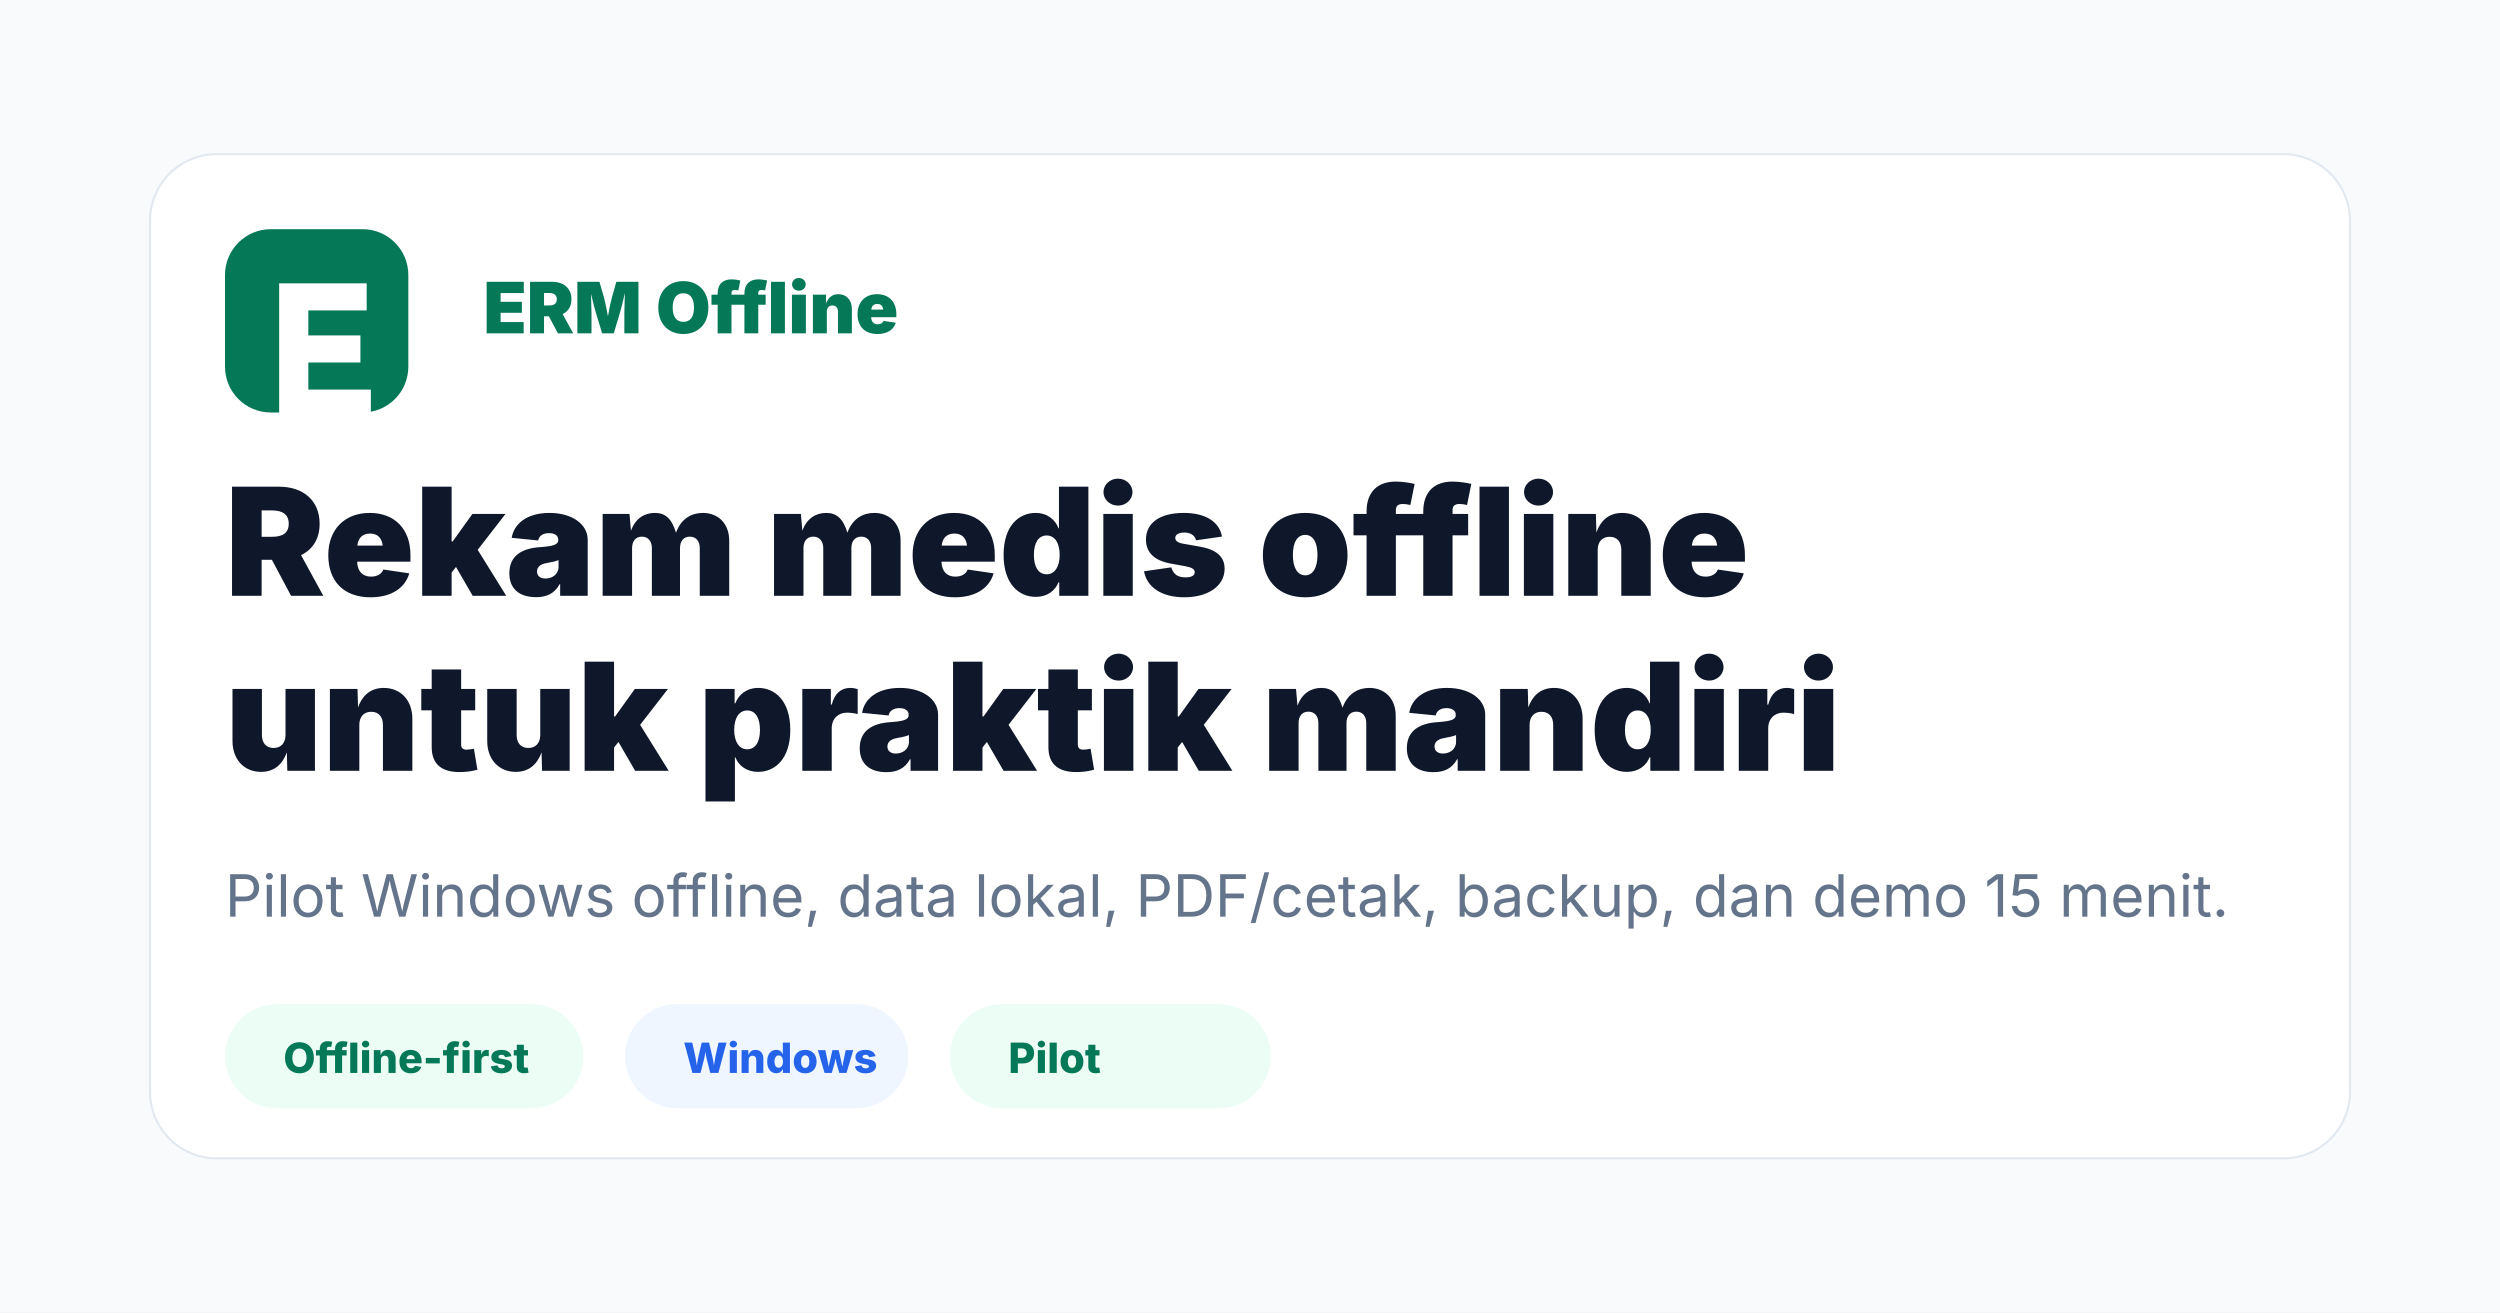
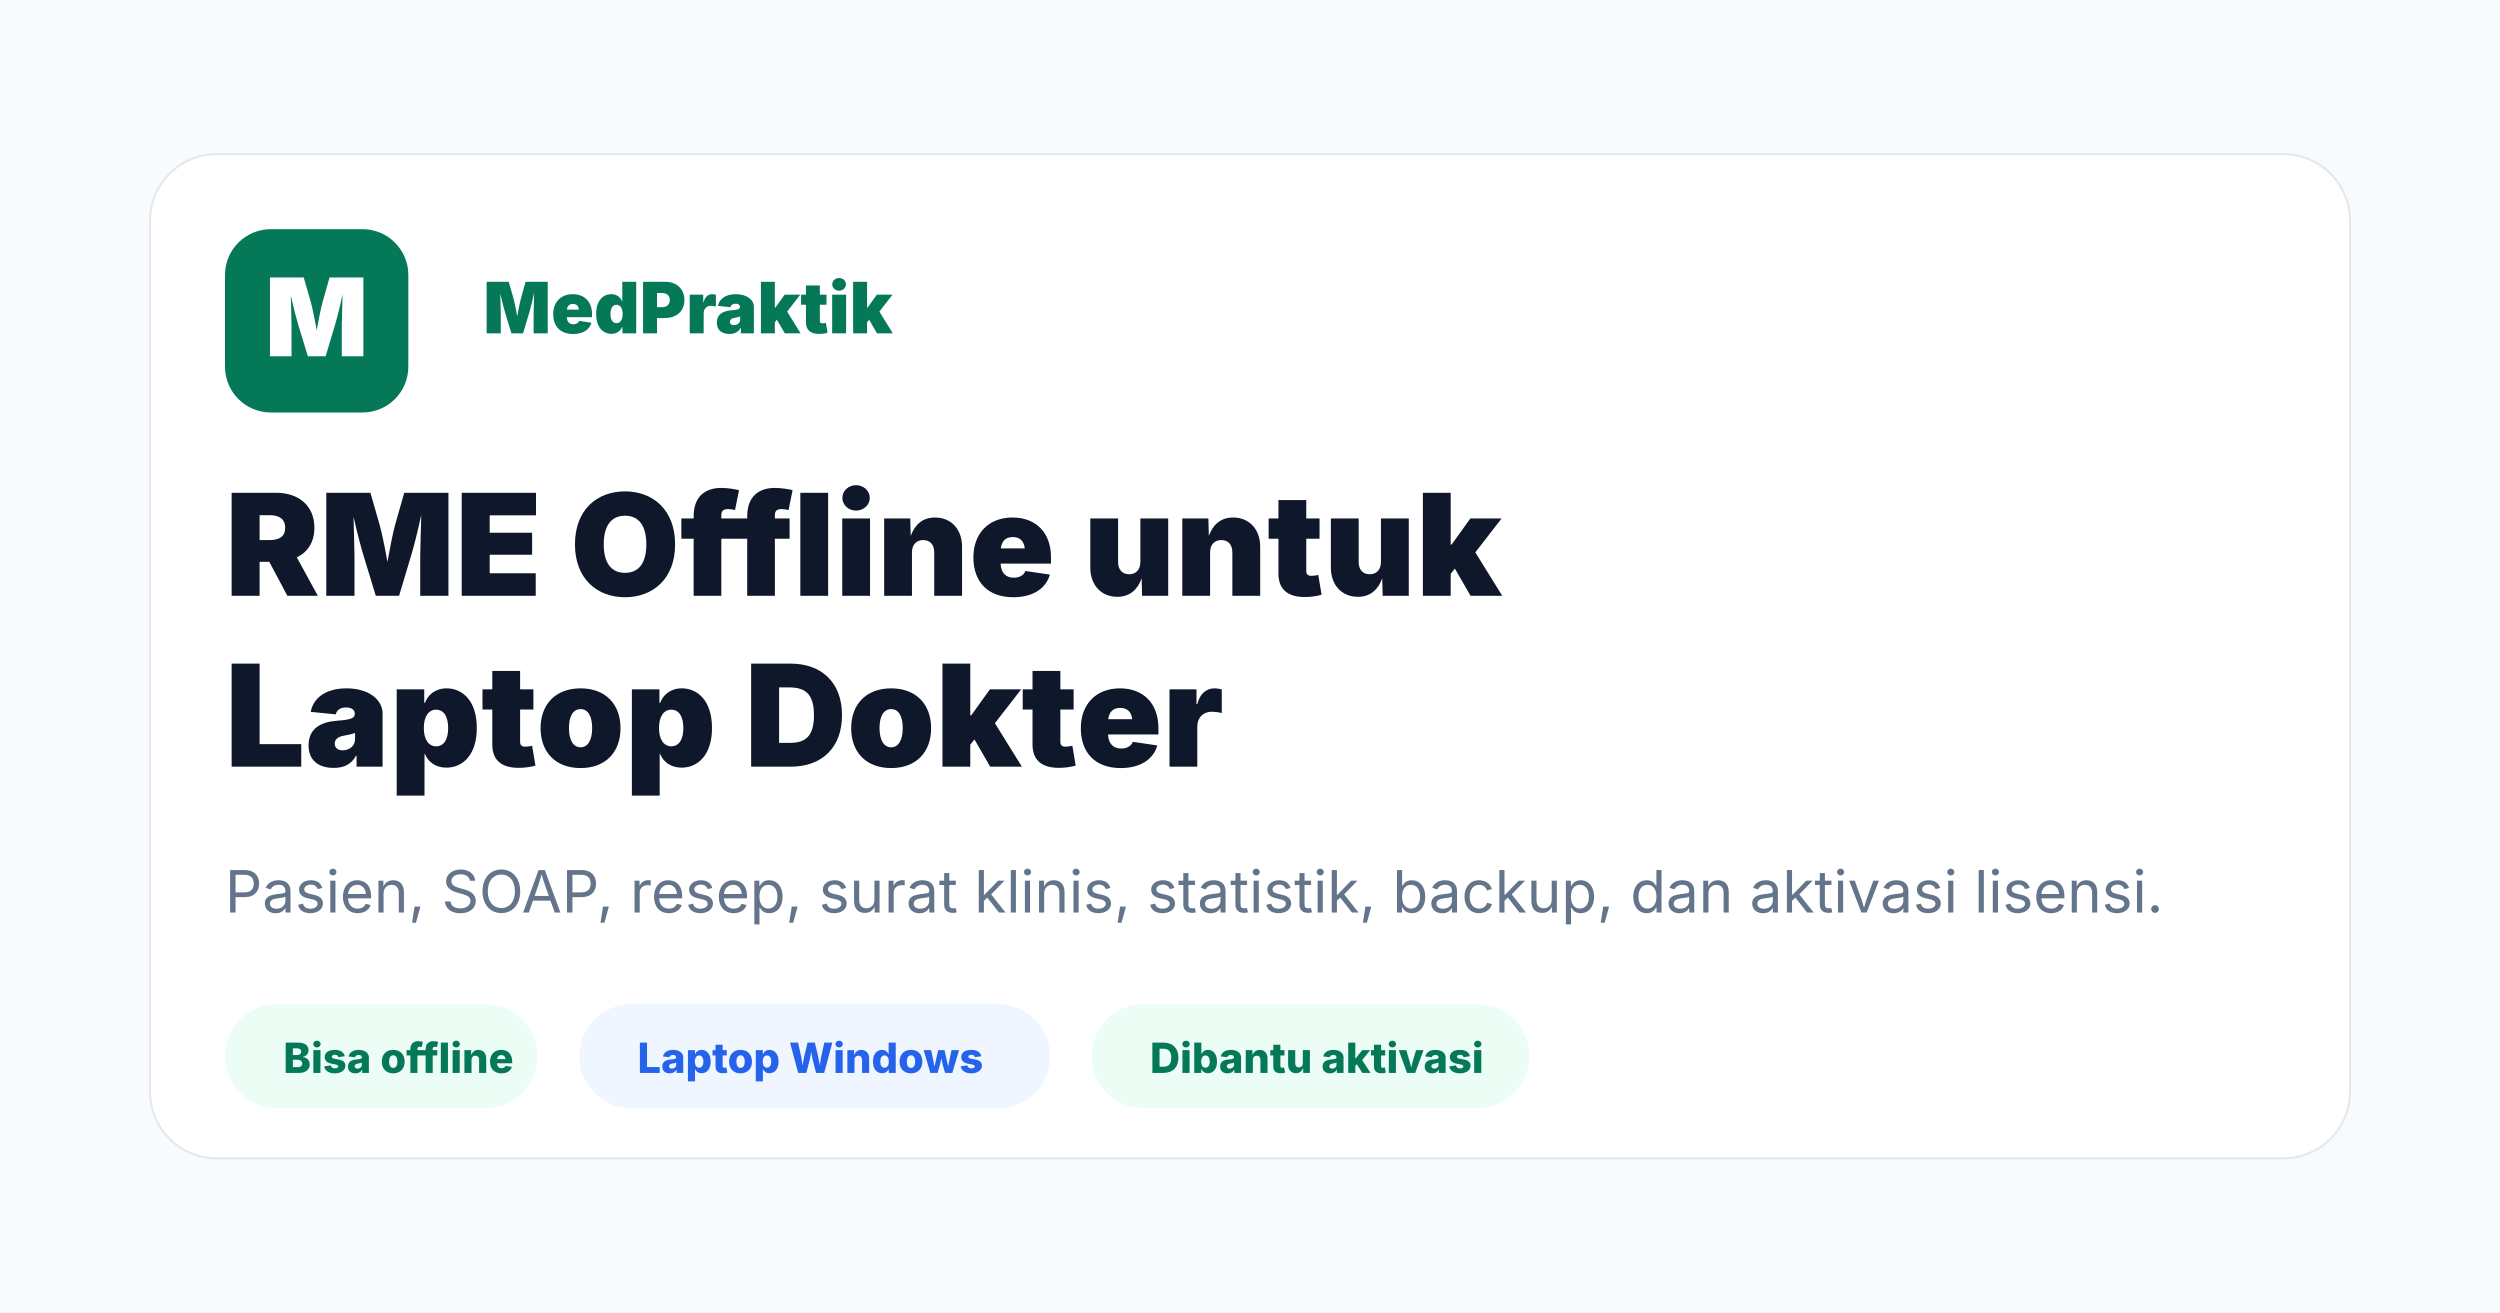
- <svg xmlns="http://www.w3.org/2000/svg" width="1200" height="630" viewBox="0 0 1200 630" role="img" aria-label="ERM Offline">
+ <svg xmlns="http://www.w3.org/2000/svg" width="1200" height="630" viewBox="0 0 1200 630" role="img" aria-label="MedPraktik">
  <rect width="1200" height="630" fill="#f8fafc" />
  <rect x="72" y="74" width="1056" height="482" rx="32" fill="#ffffff" stroke="#e2e8f0" />
  <rect x="108" y="110" width="88" height="88" rx="22" fill="#047857" />
-   <path d="M134 136h42v13h-28v12h25v13h-25v13h30v13h-44v-64z" fill="#ffffff" />
-   <text x="232" y="160" font-family="Inter, Arial" font-size="34" font-weight="900" fill="#047857">ERM Offline</text>
-   <text x="108" y="286" font-family="Inter, Arial" font-size="72" font-weight="900" fill="#0f172a">Rekam medis offline</text>
-   <text x="108" y="370" font-family="Inter, Arial" font-size="72" font-weight="900" fill="#0f172a">untuk praktik mandiri</text>
-   <text x="108" y="440" font-family="Inter, Arial" font-size="28" fill="#64748b">Pilot Windows offline, data lokal, PDF/cetak, backup, dan demo 15 menit.</text>
-   <rect x="108" y="482" width="172" height="50" rx="25" fill="#ecfdf5" />
-   <text x="136" y="515" font-family="Inter, Arial" font-size="20" font-weight="800" fill="#047857">Offline-first</text>
-   <rect x="300" y="482" width="136" height="50" rx="25" fill="#eff6ff" />
-   <text x="328" y="515" font-family="Inter, Arial" font-size="20" font-weight="800" fill="#2563eb">Windows</text>
-   <rect x="456" y="482" width="154" height="50" rx="25" fill="#ecfdf5" />
-   <text x="484" y="515" font-family="Inter, Arial" font-size="20" font-weight="800" fill="#047857">Pilot</text>
+   <text x="152" y="171" text-anchor="middle" font-family="Inter, Arial" font-size="52" font-weight="900" fill="#ffffff">M</text>
+   <text x="232" y="160" font-family="Inter, Arial" font-size="34" font-weight="900" fill="#047857">MedPraktik</text>
+   <text x="108" y="286" font-family="Inter, Arial" font-size="68" font-weight="900" fill="#0f172a">RME Offline untuk</text>
+   <text x="108" y="368" font-family="Inter, Arial" font-size="68" font-weight="900" fill="#0f172a">Laptop Dokter</text>
+   <text x="108" y="438" font-family="Inter, Arial" font-size="28" fill="#64748b">Pasien, SOAP, resep, surat klinis, statistik, backup, dan aktivasi lisensi.</text>
+   <rect x="108" y="482" width="150" height="50" rx="25" fill="#ecfdf5" />
+   <text x="136" y="515" font-family="Inter, Arial" font-size="20" font-weight="800" fill="#047857">Bisa offline</text>
+   <rect x="278" y="482" width="226" height="50" rx="25" fill="#eff6ff" />
+   <text x="306" y="515" font-family="Inter, Arial" font-size="20" font-weight="800" fill="#2563eb">Laptop Windows</text>
+   <rect x="524" y="482" width="210" height="50" rx="25" fill="#ecfdf5" />
+   <text x="552" y="515" font-family="Inter, Arial" font-size="20" font-weight="800" fill="#047857">Dibantu aktivasi</text>
</svg>
